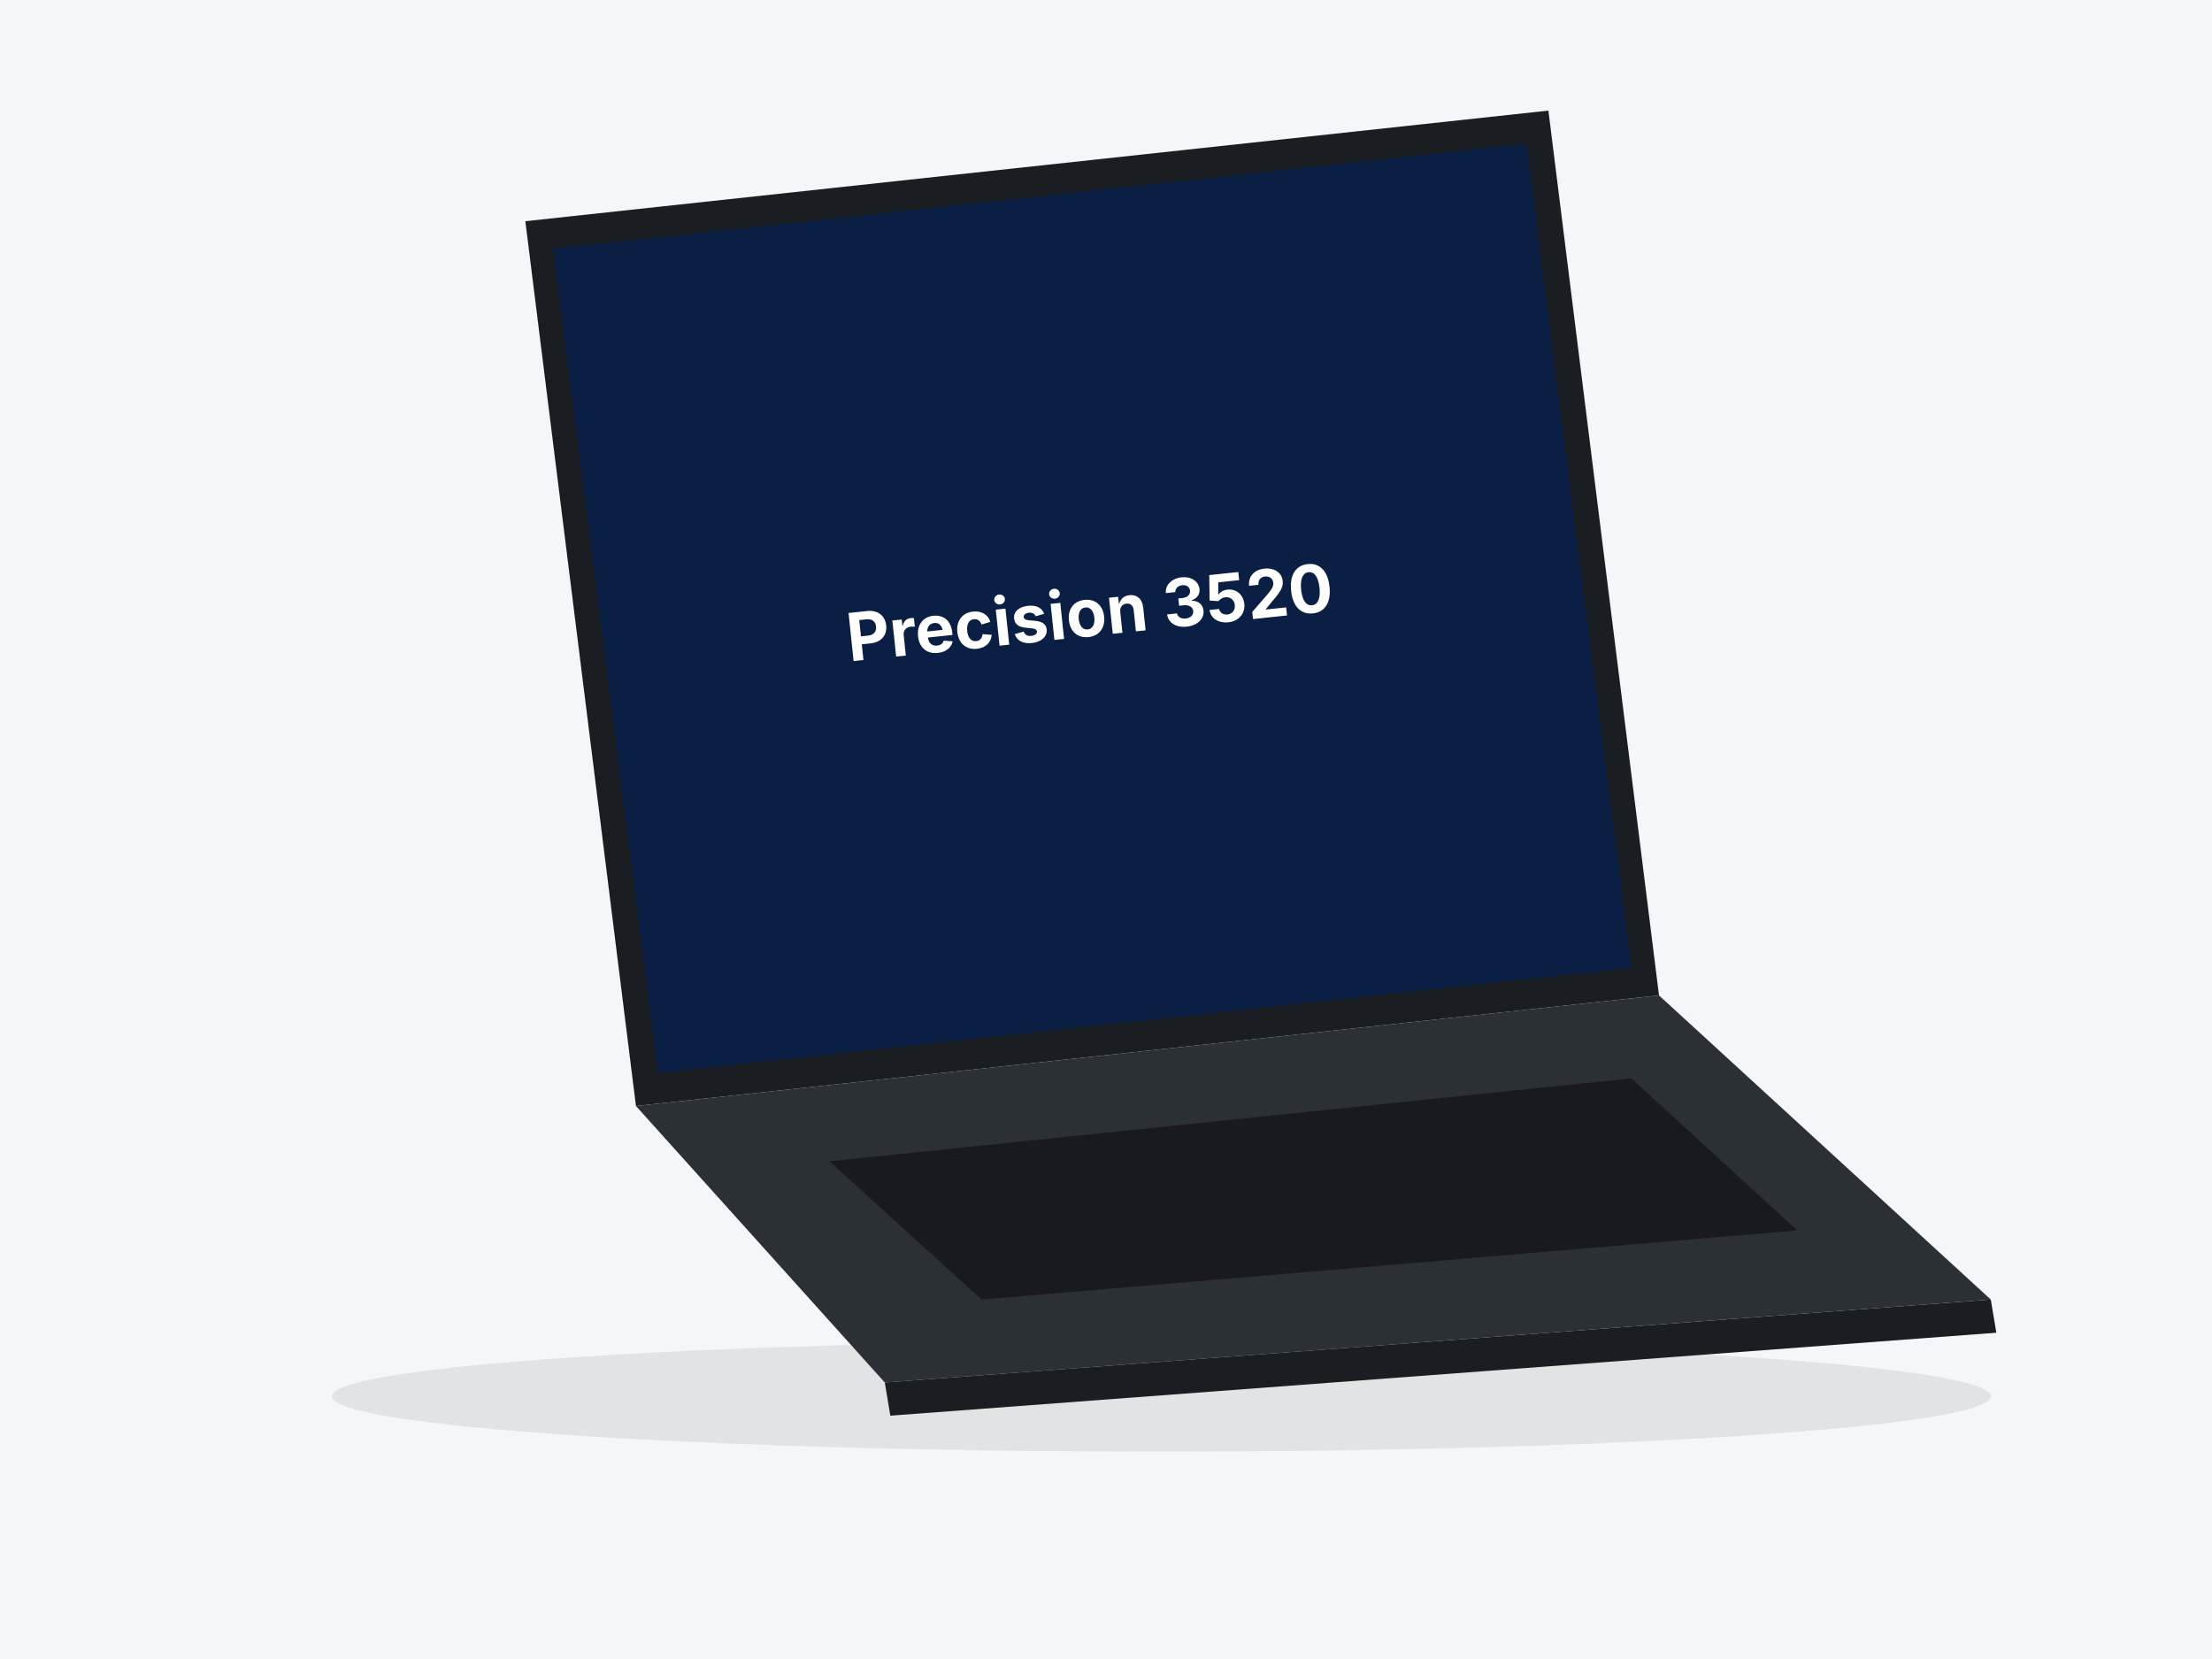
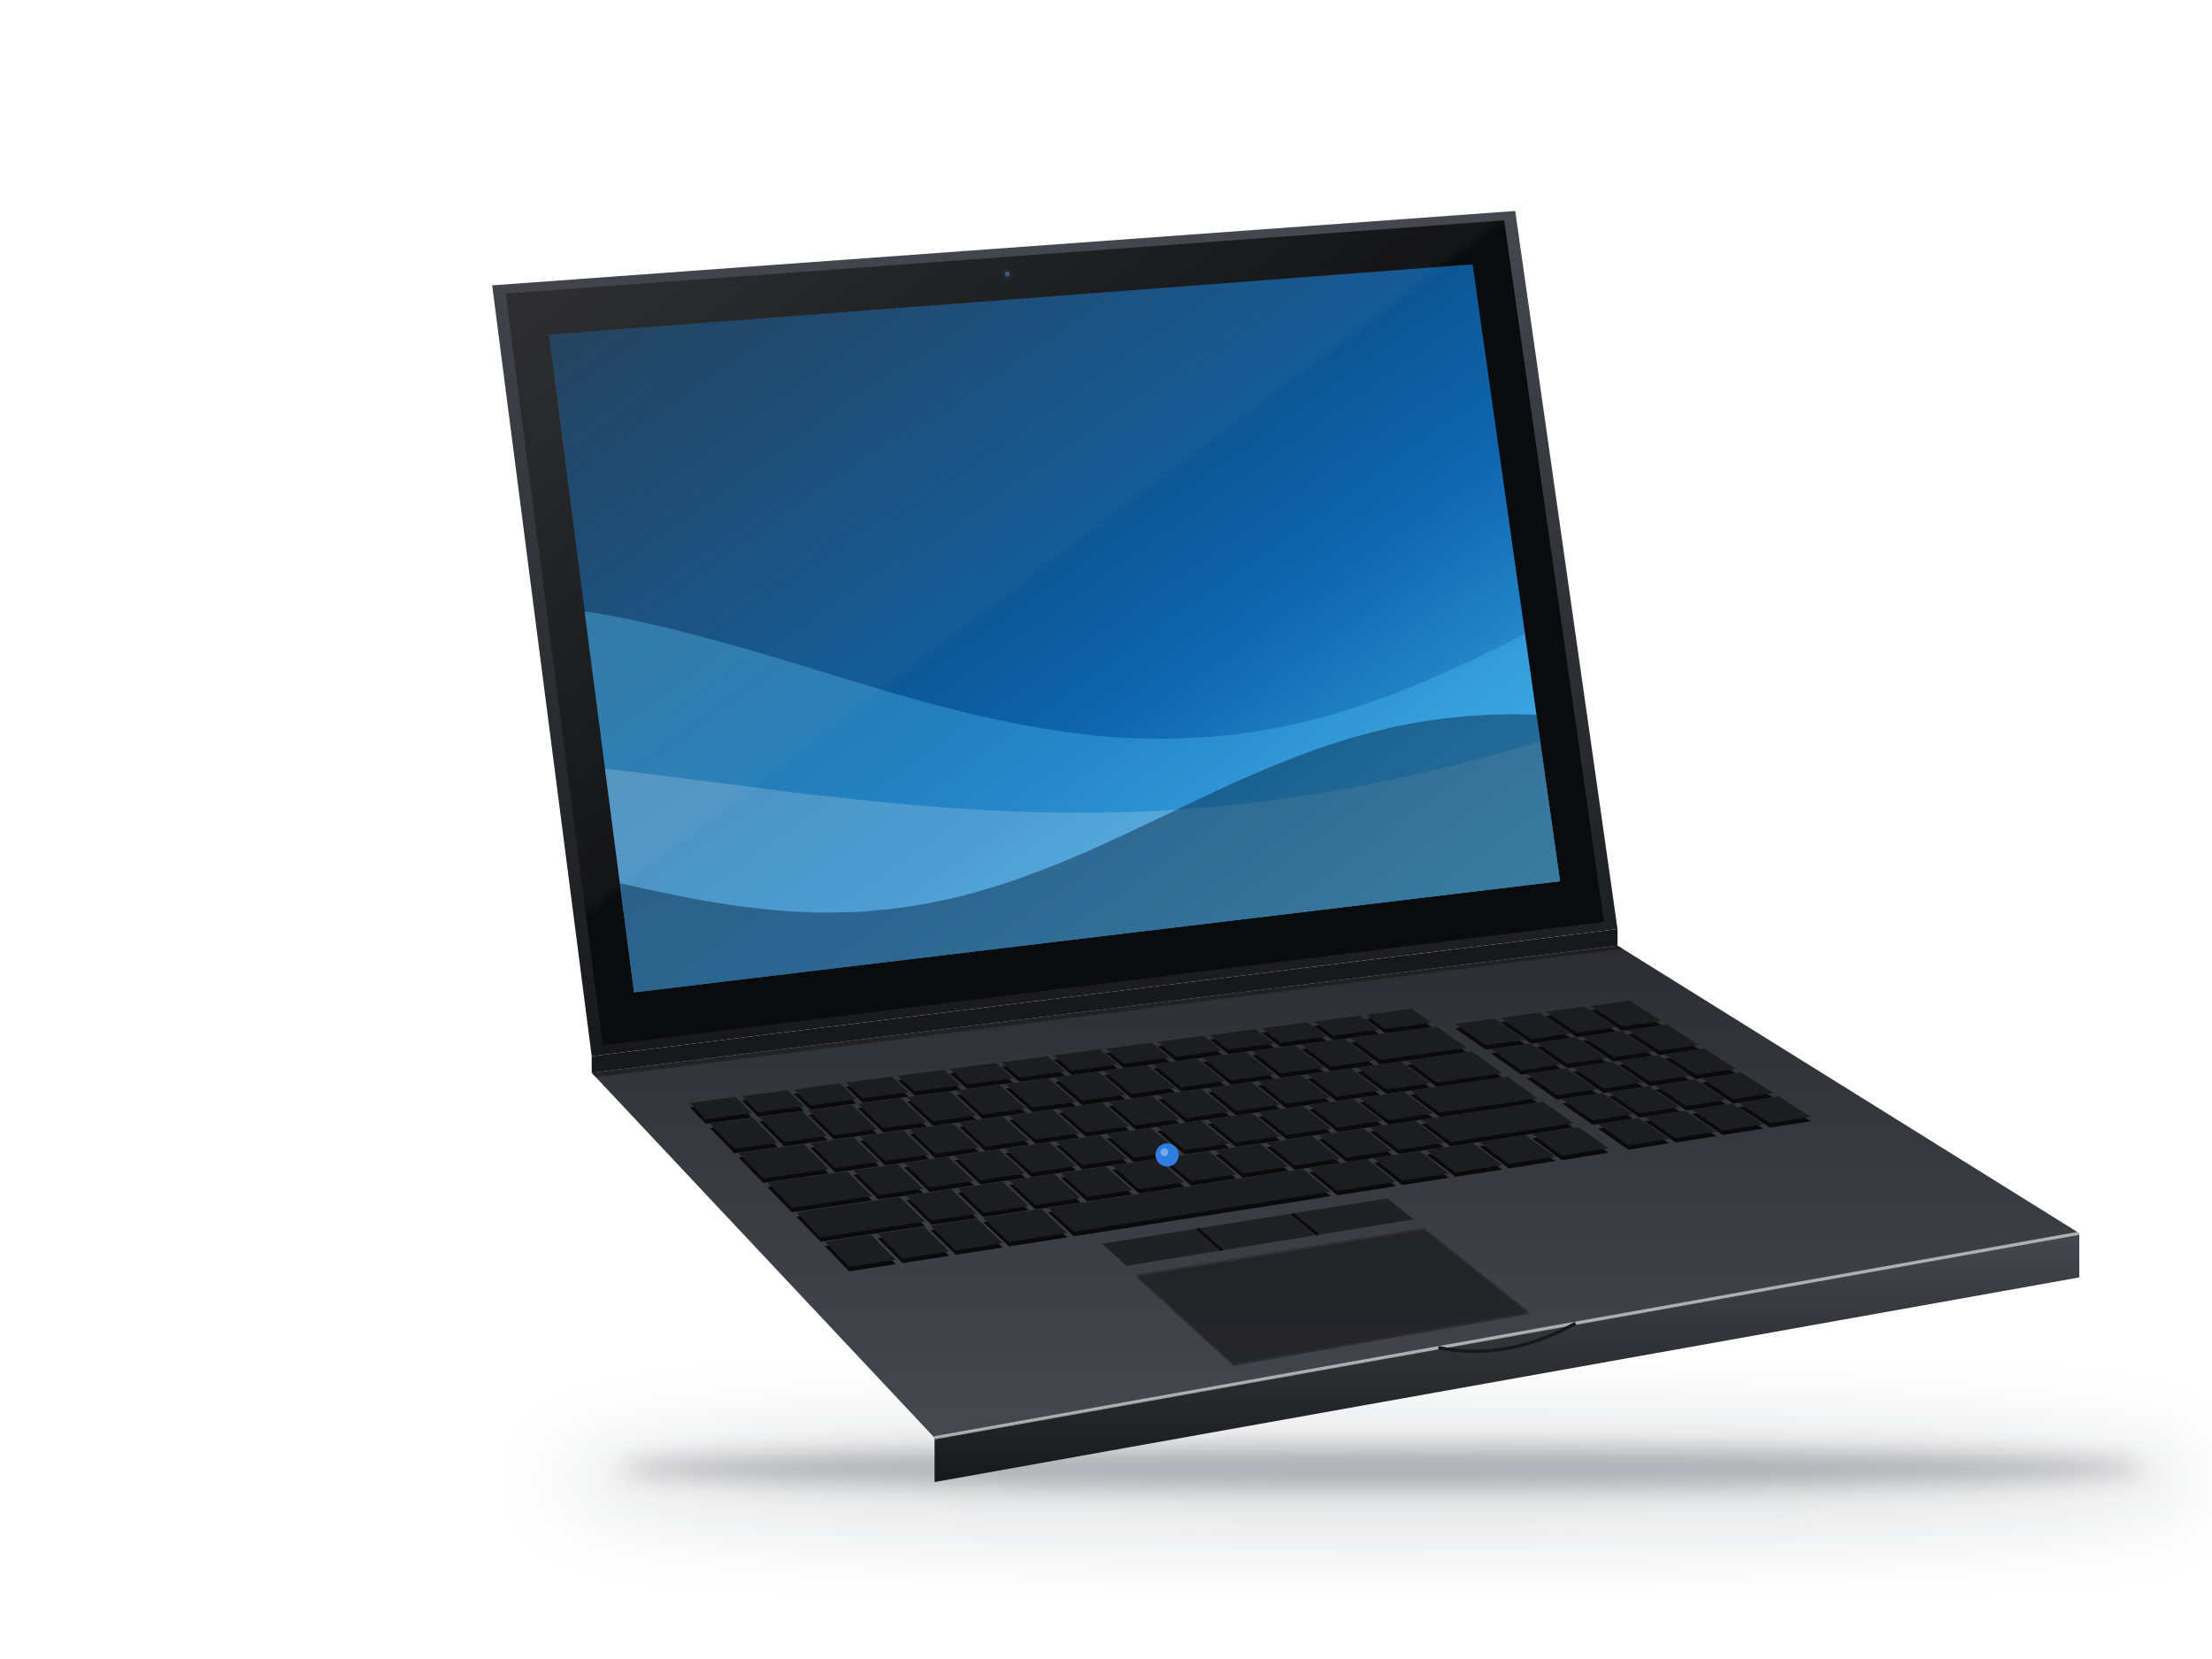
<svg xmlns="http://www.w3.org/2000/svg" viewBox="0 0 800 600" role="img" aria-label="Precision 3520">
-   <rect width="800" height="600" fill="#F4F6F9" />
-   <ellipse cx="420" cy="505" rx="300" ry="20" fill="#000" opacity=".08" />
-   <path d="M190 80 L560 40 L600 360 L230 400 Z" fill="#1A1D22" />
-   <path d="M200 90 L552 52 L590 350 L238 388 Z" fill="#0B1F44" />
-   <text x="395" y="230" text-anchor="middle" transform="rotate(-6 395 230)" font-family="Inter,Arial,sans-serif" font-size="24" font-weight="700" fill="#fff">Precision 3520</text>
-   <path d="M230 400 L600 360 L720 470 L320 500 Z" fill="#2B2F36" />
-   <path d="M320 500 L720 470 L722 482 L322 512 Z" fill="#1A1D22" />
-   <path d="M300 420 L590 390 L650 445 L355 470 Z" fill="#0F1115" opacity=".7" />
+   <rect width="800" height="600" fill="#FFFFFF" />
+   <defs>
+     <filter id="shs6" x="-20%" y="-50%" width="140%" height="200%">
+       <feGaussianBlur stdDeviation="14" />
+     </filter>
+     <filter id="sh2s6" x="-20%" y="-50%" width="140%" height="200%">
+       <feGaussianBlur stdDeviation="4" />
+     </filter>
+     <linearGradient id="lids6" x1="0" y1="0" x2="1" y2="1">
+       <stop offset="0" stop-color="#45484F" />
+       <stop offset=".55" stop-color="#2C2E33" />
+       <stop offset="1" stop-color="#17181B" />
+     </linearGradient>
+     <linearGradient id="decks6" x1="0" y1="0" x2="0" y2="1">
+       <stop offset="0" stop-color="#2C2E33" />
+       <stop offset="1" stop-color="#45484F" />
+     </linearGradient>
+     <linearGradient id="edges6" x1="0" y1="0" x2="0" y2="1">
+       <stop offset="0" stop-color="#45484F" />
+       <stop offset="1" stop-color="#17181B" />
+     </linearGradient>
+     <linearGradient id="glares6" x1="0" y1="0" x2="1" y2="1">
+       <stop offset="0" stop-color="#fff" stop-opacity=".16" />
+       <stop offset=".45" stop-color="#fff" stop-opacity=".04" />
+       <stop offset=".46" stop-color="#fff" stop-opacity="0" />
+     </linearGradient>
+     <linearGradient id="wps6" x1="0" y1="0" x2="1" y2="1">
+       <stop offset="0" stop-color="#03213D" />
+       <stop offset=".6" stop-color="#0F67B1" />
+       <stop offset="1" stop-color="#4FC3F7" />
+     </linearGradient>
+   </defs>
+   <ellipse cx="500" cy="535" rx="300" ry="22" fill="#0B1220" opacity=".12" filter="url(#shs6)" />
+   <ellipse cx="500" cy="531" rx="276" ry="7.7" fill="#0B1220" opacity=".25" filter="url(#sh2s6)" />
+   <polygon points="338,520 752,446 752,462 338,536" fill="url(#edges6)" />
+   <polygon points="214,388 585,342 752,446 338,520" fill="url(#decks6)" />
+   <polygon points="214,388 585,342 587,343.2 215.5,389.6" fill="#17181B" opacity=".6" />
+   <polygon points="249.5,400.5 266,398.3 271.9,404.2 255.2,406.4" fill="#0A0A0B" />
+   <polygon points="249.5,398.9 266,396.7 271.9,402.6 255.2,404.8" fill="#1C1D20" />
+   <polygon points="268.3,398 284.8,395.9 290.8,401.7 274.2,403.9" fill="#0A0A0B" />
+   <polygon points="268.3,396.4 284.8,394.3 290.8,400.1 274.2,402.3" fill="#1C1D20" />
+   <polygon points="287.1,395.6 303.7,393.4 309.7,399.1 293.1,401.4" fill="#0A0A0B" />
+   <polygon points="287.1,394 303.7,391.8 309.7,397.5 293.1,399.8" fill="#1C1D20" />
+   <polygon points="305.9,393.1 322.5,391 328.6,396.6 312,398.8" fill="#0A0A0B" />
+   <polygon points="305.9,391.5 322.5,389.4 328.6,395 312,397.2" fill="#1C1D20" />
+   <polygon points="324.7,390.7 341.3,388.5 347.5,394.1 330.9,396.3" fill="#0A0A0B" />
+   <polygon points="324.7,389.1 341.3,386.9 347.5,392.5 330.9,394.7" fill="#1C1D20" />
+   <polygon points="343.5,388.2 360.1,386 366.4,391.6 349.8,393.8" fill="#0A0A0B" />
+   <polygon points="343.5,386.6 360.1,384.4 366.4,390 349.8,392.2" fill="#1C1D20" />
+   <polygon points="362.3,385.8 378.9,383.6 385.3,389.1 368.7,391.3" fill="#0A0A0B" />
+   <polygon points="362.3,384.2 378.9,382 385.3,387.5 368.7,389.7" fill="#1C1D20" />
+   <polygon points="381.1,383.3 397.7,381.1 404.2,386.6 387.6,388.8" fill="#0A0A0B" />
+   <polygon points="381.1,381.7 397.7,379.5 404.2,385 387.6,387.2" fill="#1C1D20" />
+   <polygon points="399.9,380.9 416.5,378.7 423.1,384.1 406.5,386.3" fill="#0A0A0B" />
+   <polygon points="399.9,379.3 416.5,377.1 423.1,382.5 406.5,384.7" fill="#1C1D20" />
+   <polygon points="418.7,378.4 435.3,376.2 442,381.5 425.4,383.8" fill="#0A0A0B" />
+   <polygon points="418.7,376.8 435.3,374.6 442,379.9 425.4,382.2" fill="#1C1D20" />
+   <polygon points="437.6,376 454.1,373.8 460.9,379 444.3,381.2" fill="#0A0A0B" />
+   <polygon points="437.6,374.4 454.1,372.2 460.9,377.4 444.3,379.6" fill="#1C1D20" />
+   <polygon points="456.4,373.5 472.9,371.3 479.8,376.5 463.2,378.7" fill="#0A0A0B" />
+   <polygon points="456.4,371.9 472.9,369.7 479.8,374.9 463.2,377.1" fill="#1C1D20" />
+   <polygon points="475.2,371.1 491.7,368.9 498.7,374 482.1,376.2" fill="#0A0A0B" />
+   <polygon points="475.2,369.5 491.7,367.3 498.7,372.4 482.1,374.6" fill="#1C1D20" />
+   <polygon points="494,368.6 510.5,366.4 517.7,371.5 501,373.7" fill="#0A0A0B" />
+   <polygon points="494,367 510.5,364.8 517.7,369.9 501,372.1" fill="#1C1D20" />
+   <polygon points="256.8,408 272.3,405.9 281.3,414.9 265.6,417.1" fill="#0A0A0B" />
+   <polygon points="256.8,406.4 272.3,404.3 281.3,413.3 265.6,415.5" fill="#1C1D20" />
+   <polygon points="274.6,405.6 290.1,403.5 299.3,412.4 283.6,414.6" fill="#0A0A0B" />
+   <polygon points="274.6,404 290.1,401.9 299.3,410.8 283.6,413" fill="#1C1D20" />
+   <polygon points="292.4,403.2 308,401.1 317.2,410 301.6,412.1" fill="#0A0A0B" />
+   <polygon points="292.4,401.6 308,399.5 317.2,408.4 301.6,410.5" fill="#1C1D20" />
+   <polygon points="310.2,400.8 325.8,398.7 335.2,407.5 319.5,409.6" fill="#0A0A0B" />
+   <polygon points="310.2,399.2 325.8,397.1 335.2,405.9 319.5,408" fill="#1C1D20" />
+   <polygon points="328,398.4 343.6,396.3 353.1,405 337.5,407.2" fill="#0A0A0B" />
+   <polygon points="328,396.8 343.6,394.7 353.1,403.4 337.5,405.6" fill="#1C1D20" />
+   <polygon points="345.9,396 361.4,394 371.1,402.5 355.4,404.7" fill="#0A0A0B" />
+   <polygon points="345.9,394.4 361.4,392.4 371.1,400.9 355.4,403.1" fill="#1C1D20" />
+   <polygon points="363.7,393.7 379.2,391.6 389.1,400.1 373.4,402.2" fill="#0A0A0B" />
+   <polygon points="363.7,392.1 379.2,390 389.1,398.5 373.4,400.6" fill="#1C1D20" />
+   <polygon points="381.5,391.3 397.1,389.2 407,397.6 391.4,399.7" fill="#0A0A0B" />
+   <polygon points="381.5,389.7 397.1,387.6 407,396 391.4,398.1" fill="#1C1D20" />
+   <polygon points="399.3,388.9 414.9,386.8 425,395.1 409.3,397.3" fill="#0A0A0B" />
+   <polygon points="399.3,387.3 414.9,385.2 425,393.5 409.3,395.7" fill="#1C1D20" />
+   <polygon points="417.1,386.5 432.7,384.4 443,392.6 427.3,394.8" fill="#0A0A0B" />
+   <polygon points="417.1,384.9 432.7,382.8 443,391 427.3,393.2" fill="#1C1D20" />
+   <polygon points="435,384.1 450.5,382 460.9,390.2 445.2,392.3" fill="#0A0A0B" />
+   <polygon points="435,382.5 450.5,380.4 460.9,388.6 445.2,390.7" fill="#1C1D20" />
+   <polygon points="452.8,381.7 468.3,379.7 478.9,387.7 463.2,389.8" fill="#0A0A0B" />
+   <polygon points="452.8,380.1 468.3,378.1 478.9,386.1 463.2,388.2" fill="#1C1D20" />
+   <polygon points="470.6,379.4 486.2,377.3 496.8,385.2 481.2,387.4" fill="#0A0A0B" />
+   <polygon points="470.6,377.8 486.2,375.7 496.8,383.6 481.2,385.8" fill="#1C1D20" />
+   <polygon points="488.4,377 519.5,372.8 530.5,380.6 499.1,384.9" fill="#0A0A0B" />
+   <polygon points="488.4,375.4 519.5,371.2 530.5,379 499.1,383.3" fill="#1C1D20" />
+   <polygon points="267.1,418.6 290.7,415.4 299.7,424.4 276,427.8" fill="#0A0A0B" />
+   <polygon points="267.1,417 290.7,413.8 299.7,422.8 276,426.2" fill="#1C1D20" />
+   <polygon points="293,415.1 308.7,412.9 317.9,421.8 302,424" fill="#0A0A0B" />
+   <polygon points="293,413.5 308.7,411.3 317.9,420.2 302,422.4" fill="#1C1D20" />
+   <polygon points="311,412.6 326.7,410.4 336,419.2 320.2,421.5" fill="#0A0A0B" />
+   <polygon points="311,411 326.7,408.8 336,417.6 320.2,419.9" fill="#1C1D20" />
+   <polygon points="329,410.1 344.6,407.9 354.1,416.6 338.3,418.9" fill="#0A0A0B" />
+   <polygon points="329,408.5 344.6,406.3 354.1,415 338.3,417.3" fill="#1C1D20" />
+   <polygon points="346.9,407.6 362.6,405.4 372.2,414 356.4,416.3" fill="#0A0A0B" />
+   <polygon points="346.9,406 362.6,403.8 372.2,412.4 356.4,414.7" fill="#1C1D20" />
+   <polygon points="364.9,405.1 380.6,402.9 390.4,411.5 374.6,413.7" fill="#0A0A0B" />
+   <polygon points="364.9,403.5 380.6,401.3 390.4,409.9 374.6,412.1" fill="#1C1D20" />
+   <polygon points="382.9,402.6 398.6,400.4 408.5,408.9 392.7,411.1" fill="#0A0A0B" />
+   <polygon points="382.9,401 398.6,398.8 408.5,407.3 392.7,409.5" fill="#1C1D20" />
+   <polygon points="400.9,400.1 416.6,397.9 426.6,406.3 410.8,408.6" fill="#0A0A0B" />
+   <polygon points="400.9,398.5 416.6,396.3 426.6,404.7 410.8,407" fill="#1C1D20" />
+   <polygon points="418.9,397.6 434.6,395.5 444.8,403.7 428.9,406" fill="#0A0A0B" />
+   <polygon points="418.9,396 434.6,393.9 444.8,402.1 428.9,404.4" fill="#1C1D20" />
+   <polygon points="436.9,395.1 452.6,393 462.9,401.1 447.1,403.4" fill="#0A0A0B" />
+   <polygon points="436.9,393.5 452.6,391.4 462.9,399.5 447.1,401.8" fill="#1C1D20" />
+   <polygon points="454.9,392.6 470.6,390.5 481,398.5 465.2,400.8" fill="#0A0A0B" />
+   <polygon points="454.9,391 470.6,388.9 481,396.9 465.2,399.2" fill="#1C1D20" />
+   <polygon points="472.8,390.2 488.5,388 499.1,396 483.3,398.2" fill="#0A0A0B" />
+   <polygon points="472.8,388.6 488.5,386.4 499.1,394.4 483.3,396.6" fill="#1C1D20" />
+   <polygon points="490.8,387.7 506.5,385.5 517.3,393.4 501.5,395.6" fill="#0A0A0B" />
+   <polygon points="490.8,386.1 506.5,383.9 517.3,391.8 501.5,394" fill="#1C1D20" />
+   <polygon points="508.8,385.2 532.4,381.9 543.3,389.7 519.6,393.1" fill="#0A0A0B" />
+   <polygon points="508.8,383.6 532.4,380.3 543.3,388.1 519.6,391.5" fill="#1C1D20" />
+   <polygon points="277.5,429.3 306.3,425.2 315.4,434.2 286.4,438.4" fill="#0A0A0B" />
+   <polygon points="277.5,427.7 306.3,423.6 315.4,432.6 286.4,436.8" fill="#1C1D20" />
+   <polygon points="308.6,424.9 324.6,422.6 333.9,431.5 317.7,433.8" fill="#0A0A0B" />
+   <polygon points="308.6,423.3 324.6,421 333.9,429.9 317.7,432.2" fill="#1C1D20" />
+   <polygon points="326.9,422.2 342.9,420 352.3,428.7 336.2,431.1" fill="#0A0A0B" />
+   <polygon points="326.9,420.6 342.9,418.4 352.3,427.1 336.2,429.5" fill="#1C1D20" />
+   <polygon points="345.2,419.6 361.2,417.3 370.8,426 354.6,428.4" fill="#0A0A0B" />
+   <polygon points="345.2,418 361.2,415.7 370.8,424.4 354.6,426.8" fill="#1C1D20" />
+   <polygon points="363.5,417 379.5,414.7 389.2,423.3 373.1,425.7" fill="#0A0A0B" />
+   <polygon points="363.5,415.4 379.5,413.1 389.2,421.7 373.1,424.1" fill="#1C1D20" />
+   <polygon points="381.9,414.4 397.8,412.1 407.7,420.6 391.5,423" fill="#0A0A0B" />
+   <polygon points="381.9,412.8 397.8,410.5 407.7,419 391.5,421.4" fill="#1C1D20" />
+   <polygon points="400.2,411.8 416.2,409.5 426.1,417.9 410,420.3" fill="#0A0A0B" />
+   <polygon points="400.2,410.2 416.2,407.9 426.1,416.3 410,418.7" fill="#1C1D20" />
+   <polygon points="418.5,409.1 434.5,406.9 444.6,415.2 428.4,417.5" fill="#0A0A0B" />
+   <polygon points="418.5,407.5 434.5,405.3 444.6,413.6 428.4,415.9" fill="#1C1D20" />
+   <polygon points="436.8,406.5 452.8,404.2 463,412.5 446.9,414.8" fill="#0A0A0B" />
+   <polygon points="436.8,404.9 452.8,402.6 463,410.9 446.9,413.2" fill="#1C1D20" />
+   <polygon points="455.1,403.9 471.1,401.6 481.4,409.7 465.3,412.1" fill="#0A0A0B" />
+   <polygon points="455.1,402.3 471.1,400 481.4,408.1 465.3,410.5" fill="#1C1D20" />
+   <polygon points="473.4,401.3 489.4,399 499.9,407 483.8,409.4" fill="#0A0A0B" />
+   <polygon points="473.4,399.7 489.4,397.4 499.9,405.4 483.8,407.8" fill="#1C1D20" />
+   <polygon points="491.7,398.7 507.7,396.4 518.3,404.3 502.2,406.7" fill="#0A0A0B" />
+   <polygon points="491.7,397.1 507.7,394.8 518.3,402.7 502.2,405.1" fill="#1C1D20" />
+   <polygon points="510,396 545.2,391 556.1,398.8 520.7,404" fill="#0A0A0B" />
+   <polygon points="510,394.4 545.2,389.4 556.1,397.2 520.7,402.4" fill="#1C1D20" />
+   <polygon points="287.9,440 325.4,434.5 334.5,443.4 296.8,449.1" fill="#0A0A0B" />
+   <polygon points="287.9,438.4 325.4,432.9 334.5,441.8 296.8,447.5" fill="#1C1D20" />
+   <polygon points="327.7,434.1 344,431.7 353.3,440.6 336.9,443" fill="#0A0A0B" />
+   <polygon points="327.7,432.5 344,430.1 353.3,439 336.9,441.4" fill="#1C1D20" />
+   <polygon points="346.4,431.4 362.6,429 372.1,437.7 355.7,440.2" fill="#0A0A0B" />
+   <polygon points="346.4,429.8 362.6,427.4 372.1,436.1 355.7,438.6" fill="#1C1D20" />
+   <polygon points="365,428.6 381.3,426.2 390.9,434.9 374.4,437.4" fill="#0A0A0B" />
+   <polygon points="365,427 381.3,424.6 390.9,433.3 374.4,435.8" fill="#1C1D20" />
+   <polygon points="383.6,425.9 399.9,423.5 409.6,432 393.2,434.5" fill="#0A0A0B" />
+   <polygon points="383.6,424.3 399.9,421.9 409.6,430.4 393.2,432.9" fill="#1C1D20" />
+   <polygon points="402.2,423.1 418.5,420.7 428.4,429.2 412,431.7" fill="#0A0A0B" />
+   <polygon points="402.2,421.5 418.5,419.1 428.4,427.6 412,430.1" fill="#1C1D20" />
+   <polygon points="420.9,420.4 437.2,418 447.2,426.3 430.8,428.8" fill="#0A0A0B" />
+   <polygon points="420.9,418.8 437.2,416.4 447.2,424.7 430.8,427.2" fill="#1C1D20" />
+   <polygon points="439.5,417.6 455.8,415.2 466,423.5 449.5,426" fill="#0A0A0B" />
+   <polygon points="439.5,416 455.8,413.6 466,421.9 449.5,424.4" fill="#1C1D20" />
+   <polygon points="458.1,414.9 474.4,412.4 484.7,420.6 468.3,423.1" fill="#0A0A0B" />
+   <polygon points="458.1,413.3 474.4,410.8 484.7,419 468.3,421.5" fill="#1C1D20" />
+   <polygon points="476.8,412.1 493.1,409.7 503.5,417.8 487.1,420.3" fill="#0A0A0B" />
+   <polygon points="476.8,410.5 493.1,408.1 503.5,416.2 487.1,418.7" fill="#1C1D20" />
+   <polygon points="495.4,409.3 511.7,406.9 522.3,414.9 505.9,417.4" fill="#0A0A0B" />
+   <polygon points="495.4,407.7 511.7,405.3 522.3,413.3 505.9,415.8" fill="#1C1D20" />
+   <polygon points="514,406.6 558,400.1 569,407.8 524.6,414.6" fill="#0A0A0B" />
+   <polygon points="514,405 558,398.5 569,406.2 524.6,413" fill="#1C1D20" />
+   <polygon points="298.3,450.7 315,448.1 324,457.2 307.1,459.8" fill="#0A0A0B" />
+   <polygon points="298.3,449.1 315,446.5 324,455.6 307.1,458.2" fill="#1C1D20" />
+   <polygon points="317.4,447.8 334.2,445.2 343.3,454.2 326.4,456.8" fill="#0A0A0B" />
+   <polygon points="317.4,446.2 334.2,443.6 343.3,452.6 326.4,455.2" fill="#1C1D20" />
+   <polygon points="336.5,444.9 353.3,442.3 362.6,451.2 345.7,453.8" fill="#0A0A0B" />
+   <polygon points="336.5,443.3 353.3,440.7 362.6,449.6 345.7,452.2" fill="#1C1D20" />
+   <polygon points="355.6,442 376.6,438.8 386,447.5 364.9,450.8" fill="#0A0A0B" />
+   <polygon points="355.6,440.4 376.6,437.2 386,445.9 364.9,449.2" fill="#1C1D20" />
+   <polygon points="378.9,438.4 471.1,424.4 481.3,432.6 388.4,447.1" fill="#0A0A0B" />
+   <polygon points="378.9,436.8 471.1,422.8 481.3,431 388.4,445.5" fill="#1C1D20" />
+   <polygon points="473.5,424 494.4,420.8 504.8,429 483.7,432.3" fill="#0A0A0B" />
+   <polygon points="473.5,422.4 494.4,419.2 504.8,427.4 483.7,430.7" fill="#1C1D20" />
+   <polygon points="496.8,420.5 513.5,417.9 524,426 507.1,428.6" fill="#0A0A0B" />
+   <polygon points="496.8,418.9 513.5,416.3 524,424.4 507.1,427" fill="#1C1D20" />
+   <polygon points="515.9,417.6 532.6,415 543.3,423 526.4,425.6" fill="#0A0A0B" />
+   <polygon points="515.9,416 532.6,413.4 543.3,421.4 526.4,424" fill="#1C1D20" />
+   <polygon points="535,414.6 551.7,412.1 562.5,419.9 545.7,422.6" fill="#0A0A0B" />
+   <polygon points="535,413 551.7,410.5 562.5,418.3 545.7,421" fill="#1C1D20" />
+   <polygon points="554.1,411.7 570.9,409.2 581.8,416.9 564.9,419.6" fill="#0A0A0B" />
+   <polygon points="554.1,410.1 570.9,407.6 581.8,415.3 564.9,418" fill="#1C1D20" />
+   <polygon points="526.3,371.9 540.4,370 551.5,377.7 537.3,379.6" fill="#0A0A0B" />
+   <polygon points="526.3,370.3 540.4,368.4 551.5,376.1 537.3,378" fill="#1C1D20" />
+   <polygon points="542.7,369.7 556.7,367.8 568,375.4 553.8,377.4" fill="#0A0A0B" />
+   <polygon points="542.7,368.1 556.7,366.2 568,373.8 553.8,375.8" fill="#1C1D20" />
+   <polygon points="559,367.5 573,365.7 584.4,373.1 570.3,375.1" fill="#0A0A0B" />
+   <polygon points="559,365.9 573,364.1 584.4,371.5 570.3,373.5" fill="#1C1D20" />
+   <polygon points="575.3,365.4 589.4,363.5 600.9,370.9 586.7,372.8" fill="#0A0A0B" />
+   <polygon points="575.3,363.8 589.4,361.9 600.9,369.3 586.7,371.2" fill="#1C1D20" />
+   <polygon points="539.2,381 553.4,379 564.5,386.6 550.2,388.7" fill="#0A0A0B" />
+   <polygon points="539.2,379.4 553.4,377.4 564.5,385 550.2,387.1" fill="#1C1D20" />
+   <polygon points="555.7,378.7 569.9,376.7 581.1,384.3 566.8,386.3" fill="#0A0A0B" />
+   <polygon points="555.7,377.1 569.9,375.1 581.1,382.7 566.8,384.7" fill="#1C1D20" />
+   <polygon points="572.2,376.4 586.4,374.4 597.8,381.9 583.5,383.9" fill="#0A0A0B" />
+   <polygon points="572.2,374.8 586.4,372.8 597.8,380.3 583.5,382.3" fill="#1C1D20" />
+   <polygon points="588.7,374.1 602.9,372.1 614.4,379.5 600.1,381.6" fill="#0A0A0B" />
+   <polygon points="588.7,372.5 602.9,370.5 614.4,377.9 600.1,380" fill="#1C1D20" />
+   <polygon points="552.1,390 566.4,388 577.6,395.6 563.1,397.7" fill="#0A0A0B" />
+   <polygon points="552.1,388.4 566.4,386.4 577.6,394 563.1,396.1" fill="#1C1D20" />
+   <polygon points="568.8,387.6 583.1,385.6 594.3,393.1 579.9,395.3" fill="#0A0A0B" />
+   <polygon points="568.8,386 583.1,384 594.3,391.5 579.9,393.7" fill="#1C1D20" />
+   <polygon points="585.4,385.2 599.7,383.2 611.1,390.7 596.7,392.8" fill="#0A0A0B" />
+   <polygon points="585.4,383.6 599.7,381.6 611.1,389.1 596.7,391.2" fill="#1C1D20" />
+   <polygon points="602,382.9 616.3,380.8 627.9,388.2 613.4,390.3" fill="#0A0A0B" />
+   <polygon points="602,381.3 616.3,379.2 627.9,386.6 613.4,388.7" fill="#1C1D20" />
+   <polygon points="565,399.1 579.5,396.9 590.6,404.6 576,406.8" fill="#0A0A0B" />
+   <polygon points="565,397.5 579.5,395.3 590.6,403 576,405.2" fill="#1C1D20" />
+   <polygon points="581.8,396.6 596.3,394.4 607.5,402 592.9,404.2" fill="#0A0A0B" />
+   <polygon points="581.8,395 596.3,392.8 607.5,400.4 592.9,402.6" fill="#1C1D20" />
+   <polygon points="598.6,394.1 613,392 624.4,399.4 609.9,401.6" fill="#0A0A0B" />
+   <polygon points="598.6,392.5 613,390.4 624.4,397.8 609.9,400" fill="#1C1D20" />
+   <polygon points="615.4,391.6 629.8,389.5 641.3,396.9 626.8,399.1" fill="#0A0A0B" />
+   <polygon points="615.4,390 629.8,387.9 641.3,395.3 626.8,397.5" fill="#1C1D20" />
+   <polygon points="577.9,408.1 592.5,405.9 603.6,413.5 588.9,415.8" fill="#0A0A0B" />
+   <polygon points="577.9,406.5 592.5,404.3 603.6,411.9 588.9,414.2" fill="#1C1D20" />
+   <polygon points="594.8,405.5 609.4,403.3 620.7,410.9 606,413.2" fill="#0A0A0B" />
+   <polygon points="594.8,403.9 609.4,401.7 620.7,409.3 606,411.6" fill="#1C1D20" />
+   <polygon points="611.8,402.9 626.4,400.7 637.7,408.2 623.1,410.5" fill="#0A0A0B" />
+   <polygon points="611.8,401.3 626.4,399.1 637.7,406.6 623.1,408.9" fill="#1C1D20" />
+   <polygon points="628.7,400.4 643.3,398.1 654.8,405.5 640.1,407.8" fill="#0A0A0B" />
+   <polygon points="628.7,398.8 643.3,396.5 654.8,403.9 640.1,406.2" fill="#1C1D20" />
+   <circle cx="422.1" cy="417.7" r="4.2" fill="#2F7DE1" />
+   <circle cx="421.1" cy="416.7" r="1.4" fill="#fff" opacity=".35" />
+   <polygon points="398.6,449.8 501.7,433.4 511.3,441 407.4,457.8" fill="#202125" />
+   <line x1="432.9" y1="444.3" x2="442" y2="452.2" stroke="#0A0A0B" stroke-width="1" />
+   <line x1="467.3" y1="438.9" x2="476.7" y2="446.6" stroke="#0A0A0B" stroke-width="1" />
+   <polygon points="410.8,461.7 515,444.8 553.2,475.2 446.1,494" fill="#17181B" opacity=".5" />
+   <polygon points="410.8,460.9 515,444 553.2,474.4 446.1,493.2" fill="#17181B" opacity=".35" />
+   <polyline points="338,520 752,446" stroke="#fff" stroke-opacity=".55" stroke-width="1.2" fill="none" />
+   <path d="M520.2 487.4 Q545 492.4 569.8 478.6" stroke="#17181B" stroke-width="1.2" fill="none" />
+   <polygon points="214,382 585,336 585,342 214,388" fill="#17181B" />
+   <polygon points="178,103.2 548,76.3 585,336 214,382" fill="url(#edges6)" />
+   <polygon points="182.9,106.2 544,79.7 580.1,333.4 218,378.1" fill="#0A0B0D" />
+   <polygon points="198.5,121 532.6,95.6 564.2,318.7 229.3,358.9" fill="url(#wps6)" />
+   <polygon points="211.4,221.1 220.1,222.5 228.8,224.2 237.5,226.2 246.2,228.3 255,230.6 263.8,233 272.6,235.5 281.4,238.1 290.2,240.8 299.1,243.5 307.9,246.2 316.7,248.8 325.6,251.4 334.4,253.9 343.2,256.2 351.9,258.4 360.7,260.3 369.4,262.1 378.1,263.6 386.7,264.9 395.4,266 404,266.7 412.5,267.1 421,267.2 429.5,267 437.9,266.5 446.3,265.7 454.6,264.5 462.9,263 471.1,261.2 479.3,259.1 487.5,256.7 495.6,254 503.7,251.1 511.7,247.9 519.7,244.5 527.7,240.9 535.7,237.2 543.6,233.3 551.5,229.3 564.2,318.7 229.3,358.9" fill="#4FC3F7" opacity="0.35" />
+   <polygon points="218.8,278 227.4,279 236.1,280.1 244.7,281.2 253.3,282.3 261.9,283.4 270.6,284.5 279.2,285.6 287.8,286.7 296.4,287.7 305.1,288.6 313.7,289.6 322.3,290.4 330.9,291.2 339.4,291.9 348,292.5 356.6,293 365.1,293.4 373.7,293.7 382.2,293.9 390.7,293.9 399.2,293.9 407.6,293.7 416.1,293.4 424.5,292.9 432.9,292.3 441.3,291.6 449.7,290.7 458.1,289.7 466.4,288.6 474.7,287.3 483,285.9 491.3,284.4 499.6,282.7 507.8,281 516.1,279.1 524.3,277.1 532.5,275 540.7,272.8 548.9,270.5 557,268.1 564.2,318.7 229.3,358.9" fill="#ffffff" opacity="0.18" />
+   <polygon points="224.2,319.4 232.9,321.4 241.7,323.2 250.4,325 259.1,326.5 267.8,327.8 276.4,328.8 285,329.6 293.5,330 302.1,330 310.5,329.8 318.9,329.1 327.3,328.1 335.6,326.7 343.9,325 352.1,322.9 360.3,320.5 368.4,317.8 376.5,314.8 384.6,311.6 392.6,308.2 400.6,304.6 408.6,300.9 416.6,297.1 424.6,293.3 432.5,289.5 440.5,285.7 448.5,282.1 456.5,278.6 464.6,275.3 472.6,272.2 480.7,269.4 488.9,266.8 497.1,264.6 505.3,262.6 513.6,261.1 521.9,259.9 530.3,259 538.7,258.5 547.1,258.3 555.7,258.5 564.2,318.7 229.3,358.9" fill="#03213D" opacity="0.45" />
+   <polygon points="182.9,106.2 544,79.7 580.1,333.4 218,378.1" fill="url(#glares6)" />
+   <circle cx="364.3" cy="99.1" r="2.2" fill="#22252B" />
+   <circle cx="364.3" cy="99.1" r=".9" fill="#3D5A80" />
</svg>
